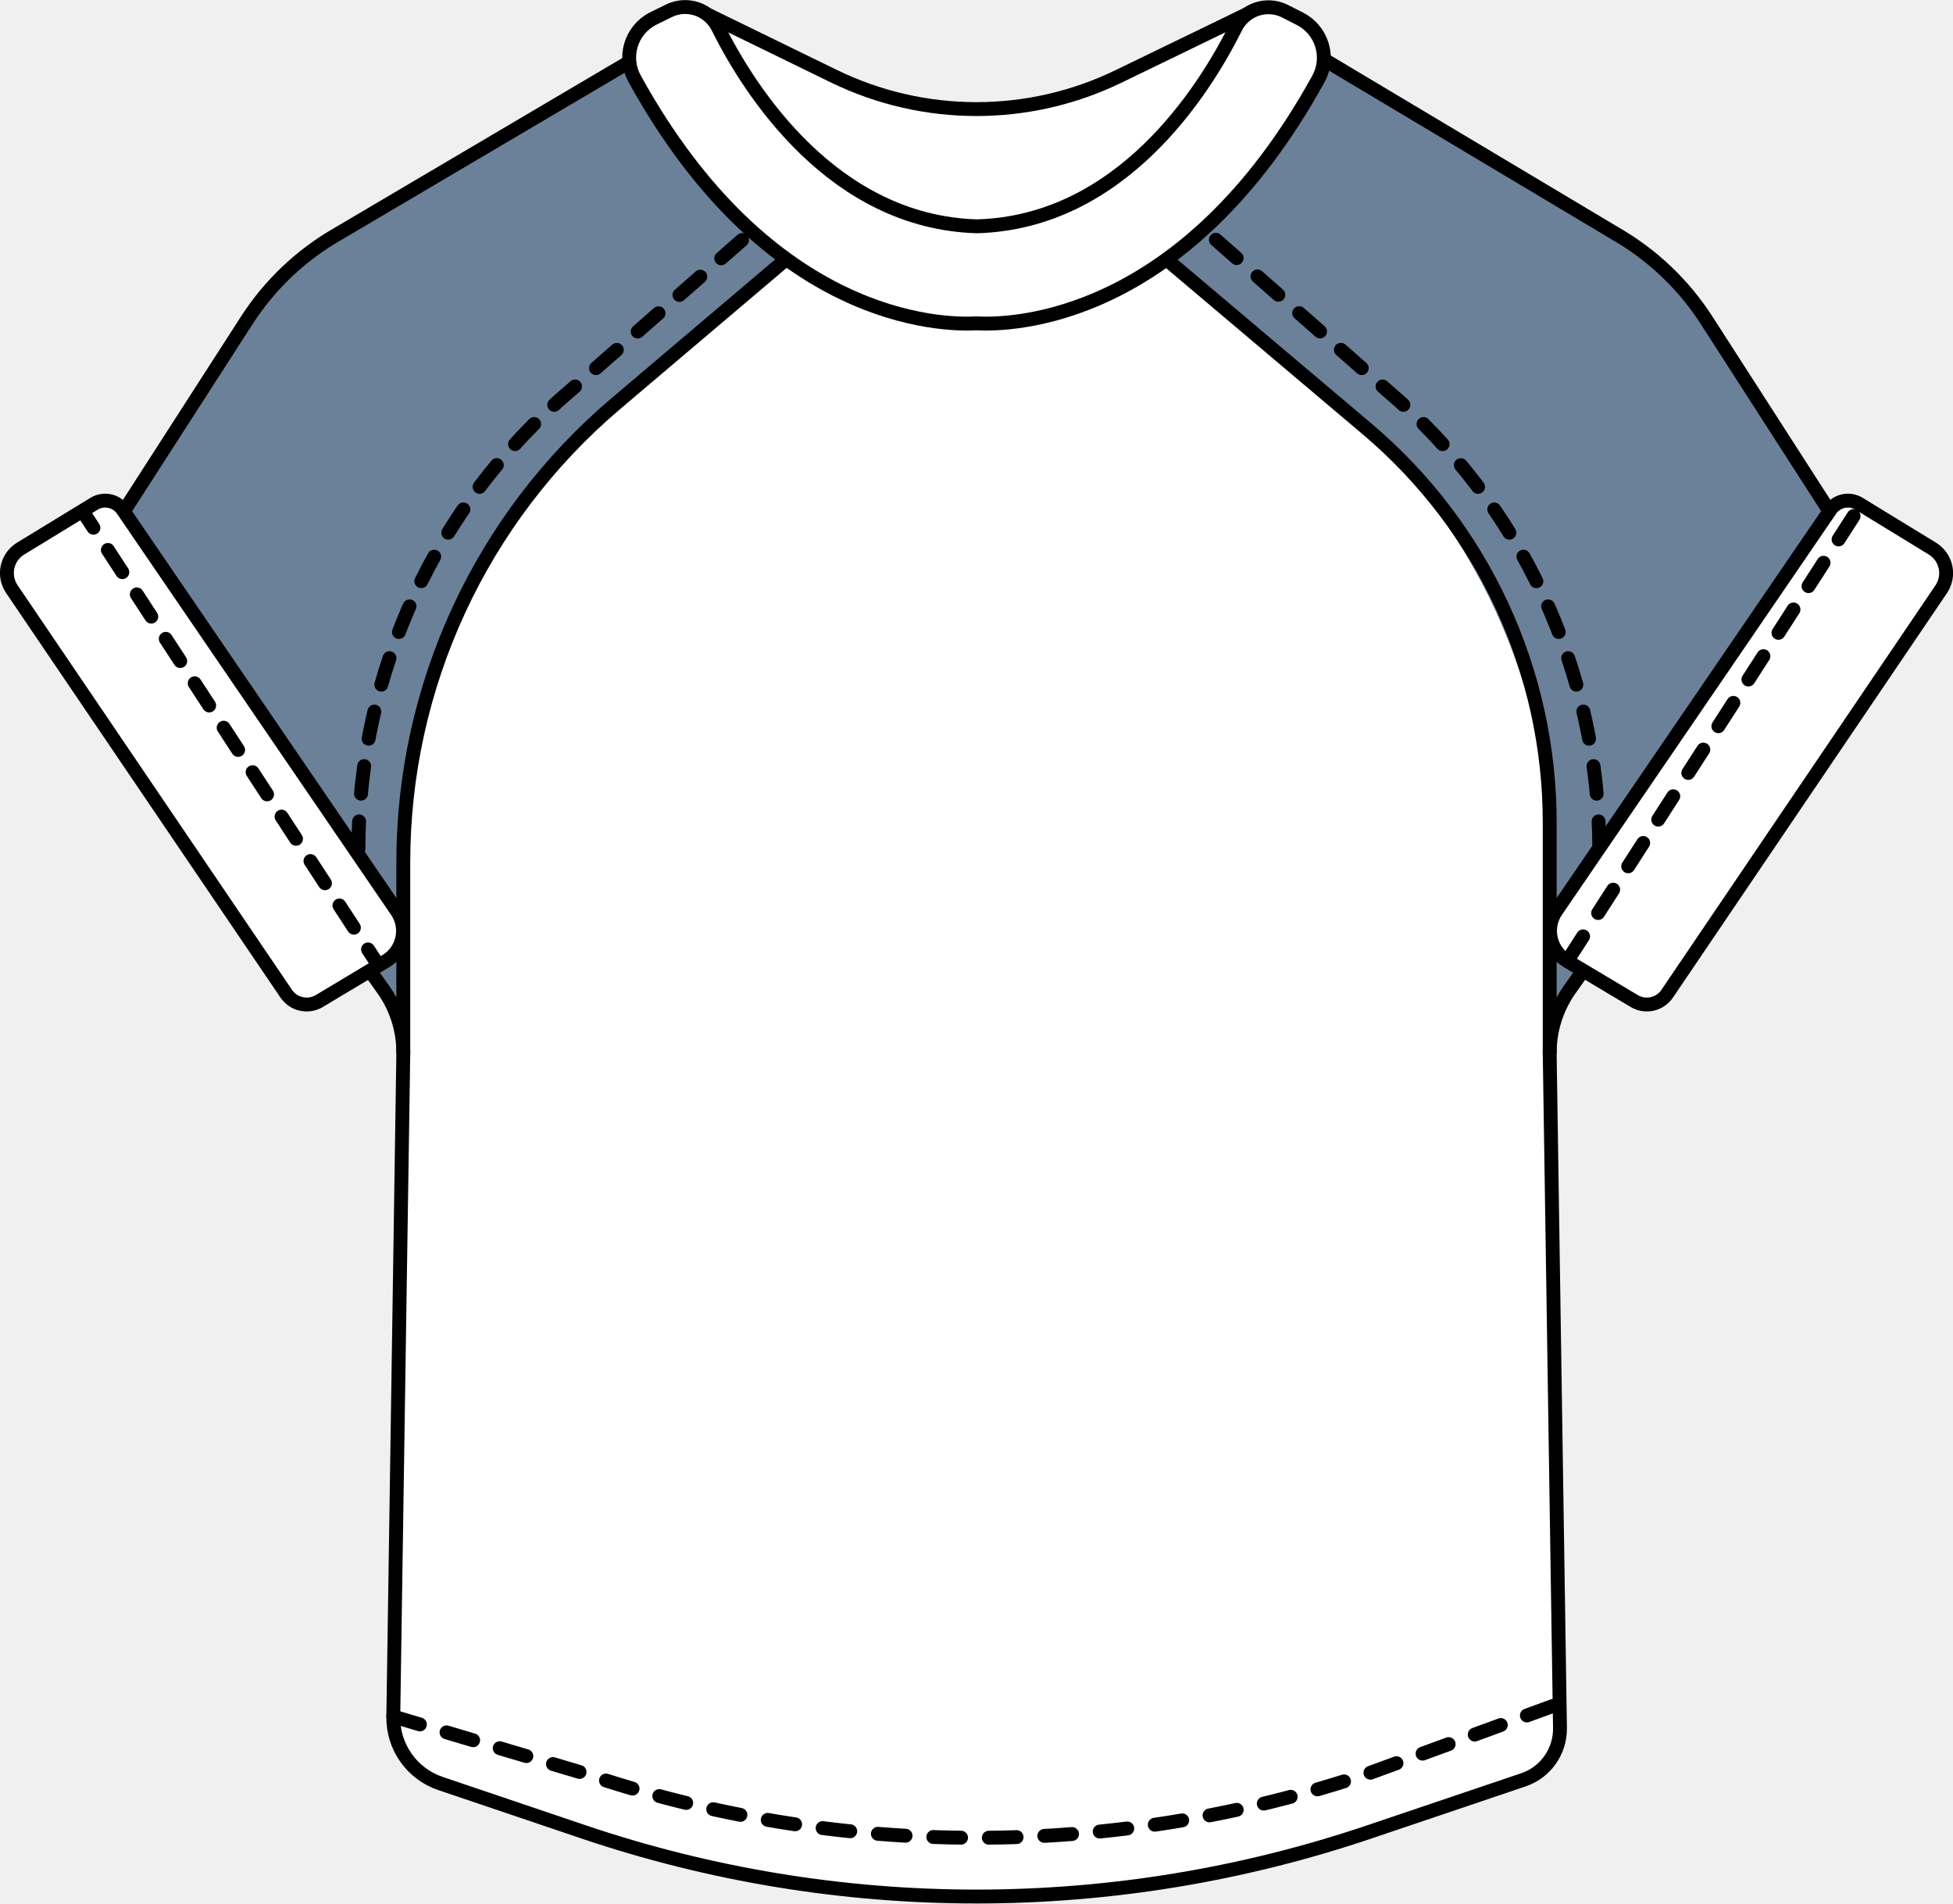
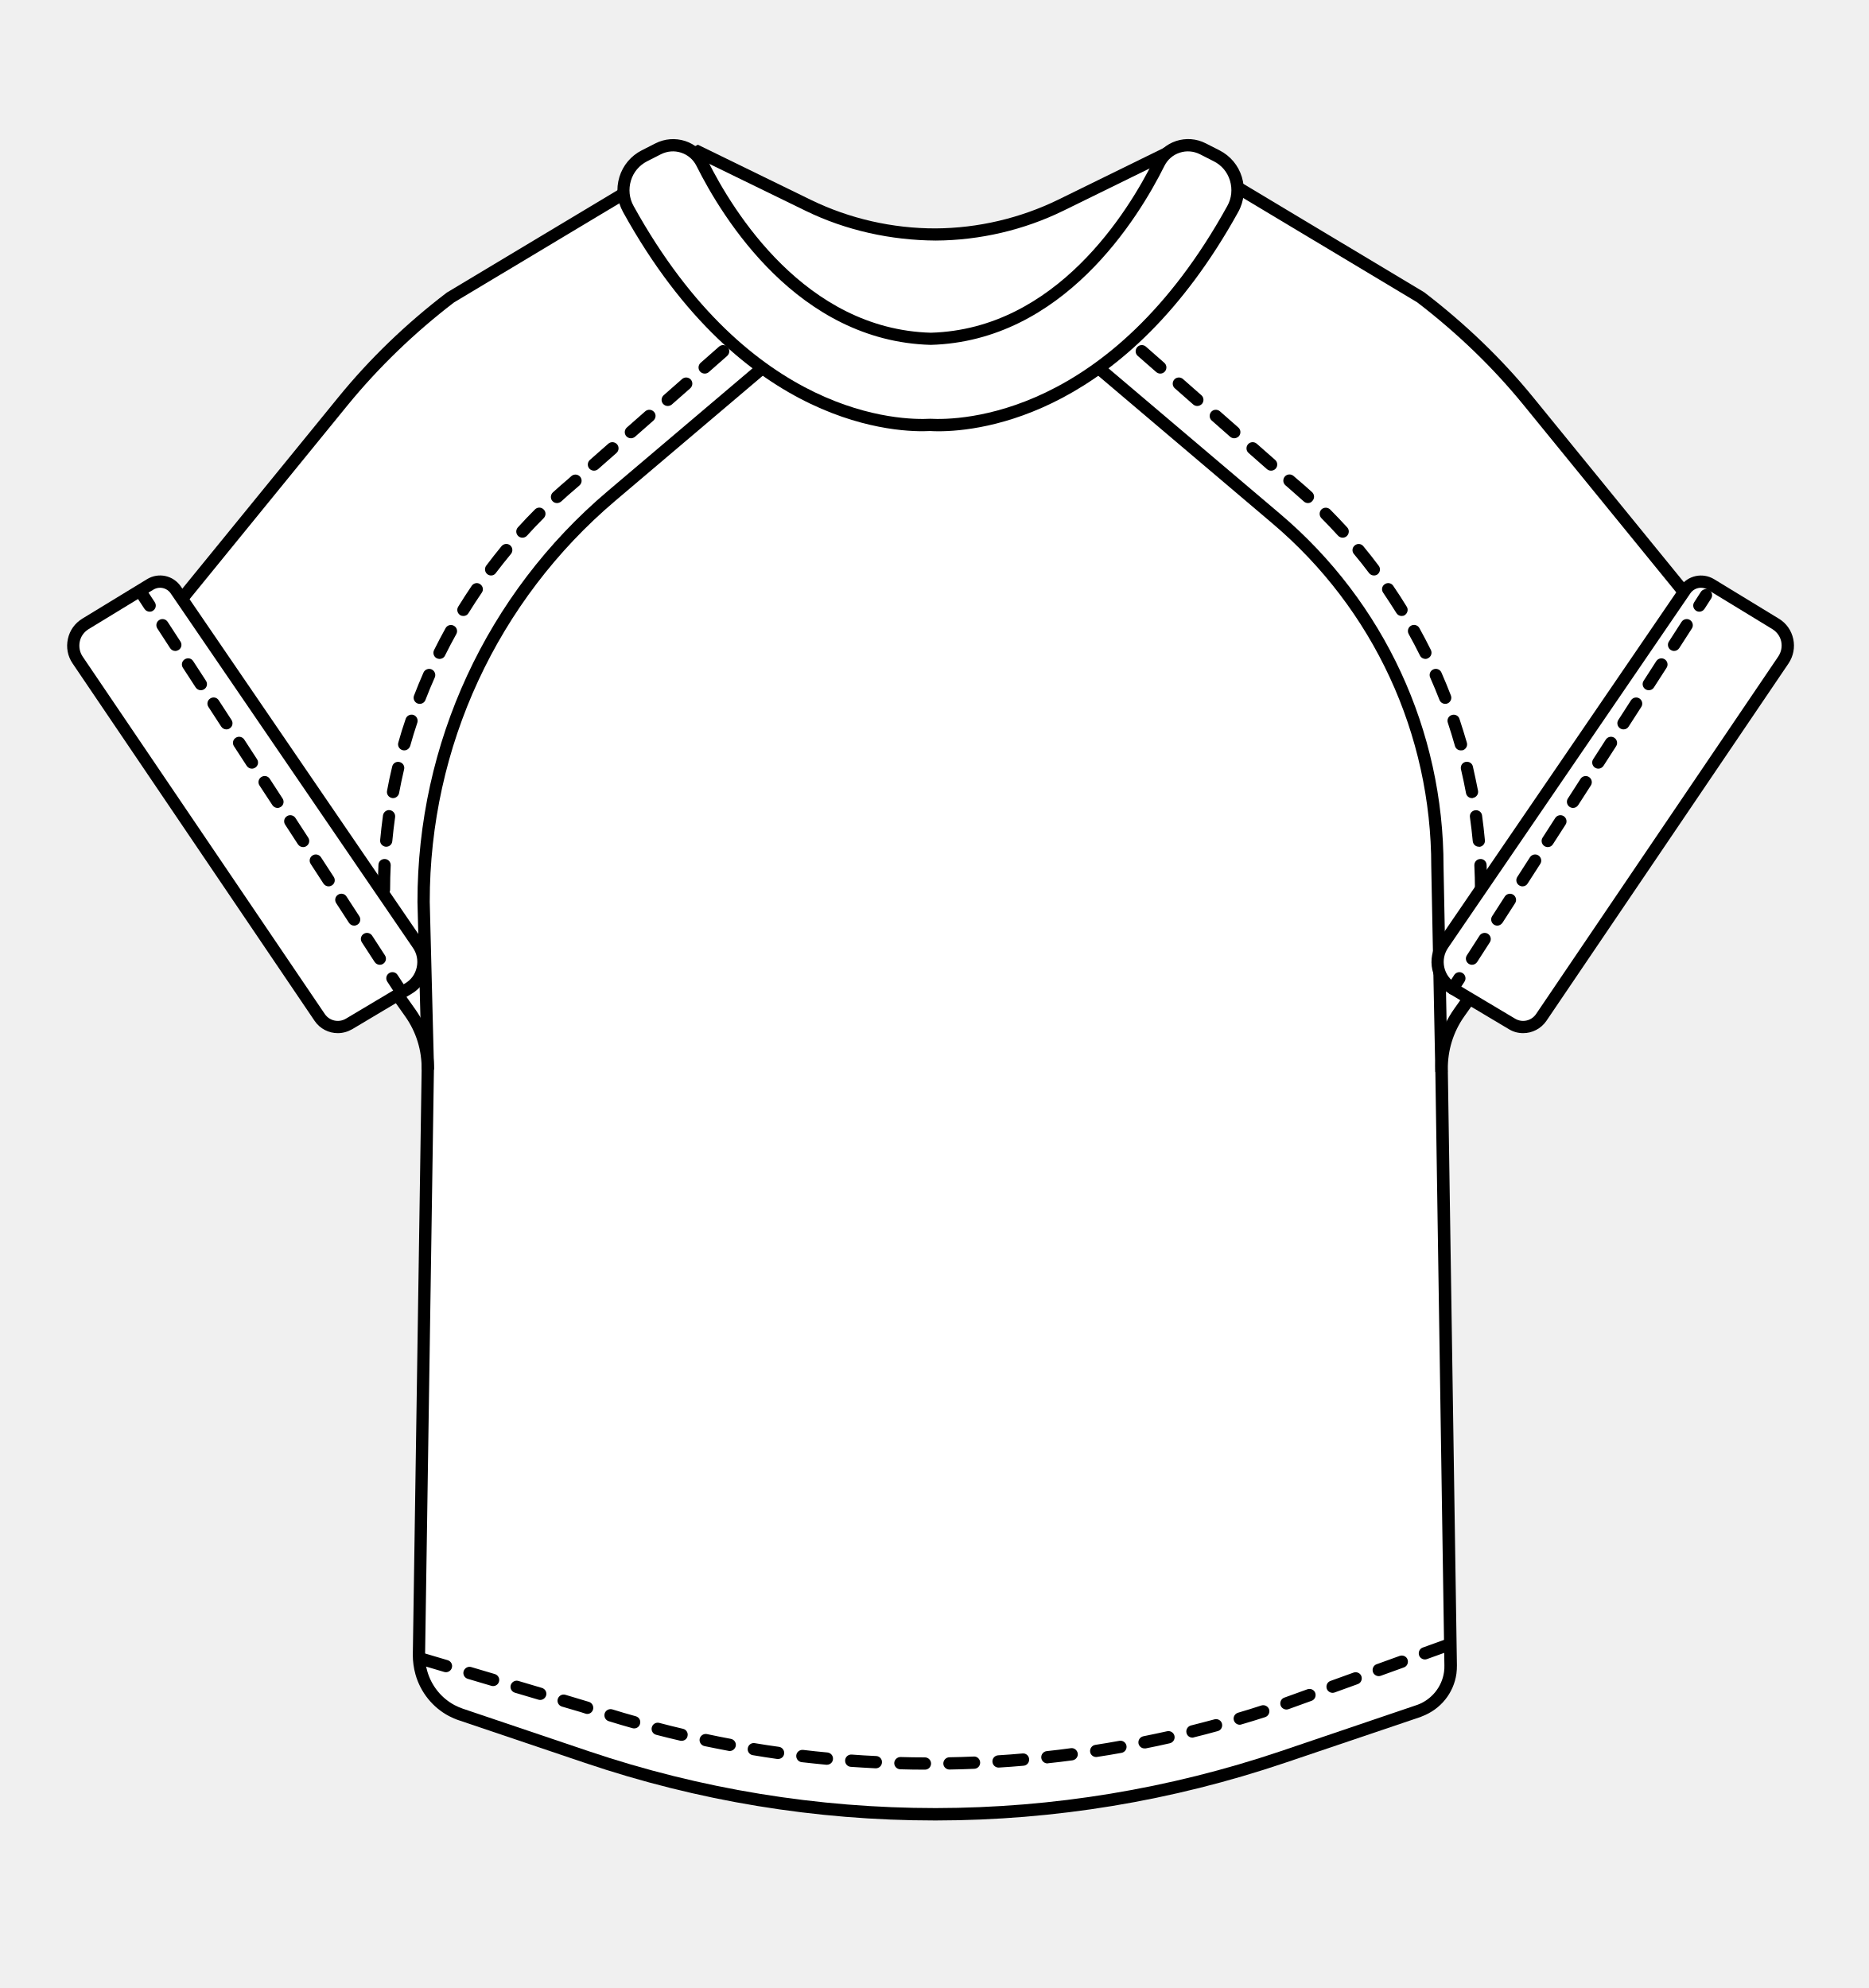
- <svg xmlns="http://www.w3.org/2000/svg" viewBox="0 0 140.68 137.1">
-   <defs>
-     <style>.cls-1{isolation:isolate;}.cls-2,.cls-6{fill:#fff;}.cls-2,.cls-3,.cls-4,.cls-7,.cls-8{stroke:#000;}.cls-2,.cls-4{stroke-miterlimit:10;}.cls-3,.cls-4,.cls-7,.cls-8{fill:none;}.cls-3,.cls-7,.cls-8{stroke-linecap:round;stroke-linejoin:round;}.cls-3{stroke-dasharray:2;}.cls-5{fill:#6b8199;mix-blend-mode:multiply;}.cls-8{stroke-dasharray:1.91 1.91;}</style>
-   </defs>
-   <g class="cls-1">
-     <g id="Layer_2" data-name="Layer 2">
-       <g id="Layer_1-2" data-name="Layer 1">
-         <path class="cls-2" d="M98.67,131.93l11.07-3.74a3.88,3.88,0,0,0,2.63-3.72l-.74-48.54a7.91,7.91,0,0,1,1.44-4.66L134.5,41.05l-11.58-18a19.18,19.18,0,0,0-6.58-6.24L89.86,1,80.62,5.48a23.44,23.44,0,0,1-20.57,0l-9-4.39L24.35,16.84a19.09,19.09,0,0,0-6.58,6.24l-11.59,18L27.61,71.27a7.84,7.84,0,0,1,1.44,4.66l-.72,47.7a5,5,0,0,0,3.41,4.83L42,131.93A88.35,88.35,0,0,0,98.67,131.93Z" />
-         <path class="cls-3" d="M28.33,123.63,42,127.7a88.35,88.35,0,0,0,56.66,0l13.67-5" />
-         <path class="cls-2" d="M93.65,1.36,92.53.79A2.64,2.64,0,0,0,89,2c-2.29,4.58-8.25,14-18.62,14.3C60,16,54,6.55,51.73,2A2.64,2.64,0,0,0,48.16.79L47,1.36A3.15,3.15,0,0,0,45.73,5.7c9.63,17.45,22.06,17.73,24.61,17.59,2.55.14,15-.14,24.62-17.59A3.15,3.15,0,0,0,93.65,1.36Z" />
-         <path class="cls-4" d="M29.05,75.93V62.15a43.33,43.33,0,0,1,15.3-33.07L56.64,18.66" />
-         <path class="cls-5" d="M45.35,4.48l-21,12.36a19.09,19.09,0,0,0-6.58,6.24l-11.59,18L27.61,71.27a7.84,7.84,0,0,1,1.44,4.66V62.15a43.33,43.33,0,0,1,15.3-33.07L56.72,18.71a38.49,38.49,0,0,1-11-13A3,3,0,0,1,45.35,4.48Z" />
-         <path class="cls-5" d="M95.41,4.48l21,12.36A19.18,19.18,0,0,1,123,23.08l11.58,18L113.15,71.27a7.85,7.85,0,0,0-1.45,4.66V62.15a43.33,43.33,0,0,0-15.3-33.07L84,18.71a38.49,38.49,0,0,0,11-13A3.21,3.21,0,0,0,95.41,4.48Z" />
-         <path class="cls-3" d="M25.82,61.16A43.31,43.31,0,0,1,41.12,28.1L54.17,16.66" />
-         <path class="cls-3" d="M115.2,61.16A43.32,43.32,0,0,0,99.89,28.1l-13-11.44" />
-         <path class="cls-4" d="M111.63,75.93V59.27A37.12,37.12,0,0,0,98.53,30.94L84,18.66" />
-         <path class="cls-2" d="M1.49,39.51l5.29-3.23a1.54,1.54,0,0,1,2.07.45L28.59,65.62a2.53,2.53,0,0,1-.79,3.6L23,72.1a1.78,1.78,0,0,1-2.39-.54L.86,42.44A2.06,2.06,0,0,1,1.49,39.51Z" />
-         <line class="cls-6" x1="6.18" y1="37.17" x2="27.06" y2="69.22" />
-         <line class="cls-7" x1="6.18" y1="37.17" x2="6.73" y2="38.01" />
-         <line class="cls-8" x1="7.77" y1="39.61" x2="25.99" y2="67.58" />
-         <line class="cls-7" x1="26.51" y1="68.38" x2="27.06" y2="69.22" />
-         <path class="cls-2" d="M139.19,39.51l-5.28-3.23a1.54,1.54,0,0,0-2.07.45L112.09,65.62a2.53,2.53,0,0,0,.8,3.6l4.83,2.88a1.77,1.77,0,0,0,2.38-.54l19.73-29.12A2.07,2.07,0,0,0,139.19,39.51Z" />
-         <line class="cls-3" x1="133.52" y1="37.17" x2="112.89" y2="69.22" />
+ <svg xmlns="http://www.w3.org/2000/svg" version="1.1" id="Layer_1" x="0px" y="0px" viewBox="0 0 152.23 161.98" style="enable-background:new 0 0 152.23 161.98;" xml:space="preserve">
+   <style type="text/css">
+ 	.st0{fill:#FFFFFF;}
+ </style>
+   <g id="t_shirt">
+     <g>
+       <path class="st0" d="M36.71,24.23c-3.23,2.47-6.18,5.29-8.76,8.45L12.81,51.27l-0.82,1.01L33.41,82.5    c0.96,1.36,1.47,2.99,1.44,4.65l-0.72,47.7c-0.01,0.5,0.07,0.98,0.2,1.44c0.37,1.31,1.25,2.43,2.47,3.07    c0.24,0.13,0.48,0.23,0.74,0.32l10.27,3.47c9.22,3.12,18.82,4.67,28.42,4.66c9.54-0.01,19.08-1.56,28.25-4.66l11.07-3.74    c0.04-0.01,0.08-0.04,0.12-0.05c1.33-0.5,2.27-1.68,2.47-3.07c0.03-0.2,0.04-0.4,0.04-0.6l-0.74-48.54    c-0.03-1.66,0.48-3.29,1.44-4.65l21.43-30.23l-0.65-1.01l-15.14-18.58c-2.58-3.16-5.53-5.98-8.76-8.45l-15.62-9.37l-4.47-2.68    l-9.24,4.53c-3.22,1.58-6.7,2.37-10.2,2.39c-3.55,0.02-7.1-0.77-10.38-2.37l-8.99-4.38l-4.54,2.52L36.71,24.23z" />
+       <path d="M76.15,148.33c-9.71,0-19.3-1.58-28.49-4.69l-10.27-3.47c-0.28-0.09-0.55-0.21-0.82-0.35c-1.32-0.7-2.31-1.93-2.72-3.38    c-0.15-0.54-0.22-1.07-0.22-1.59l0.72-47.7c0.02-1.57-0.44-3.07-1.35-4.35L11.36,52.25l16.2-19.88c2.54-3.12,5.51-5.99,8.84-8.53    l0.05-0.03l15.62-9.37l4.78-2.65l9.22,4.5c3.14,1.53,6.66,2.33,10.16,2.32c3.44-0.02,6.89-0.83,9.98-2.34l9.48-4.65l20.33,12.19    c3.37,2.58,6.35,5.45,8.89,8.57l15.14,18.58l0.87,1.34l-21.62,30.5c-0.91,1.28-1.37,2.79-1.35,4.35l0.74,48.54    c0,0.23-0.01,0.46-0.04,0.68c-0.22,1.58-1.29,2.9-2.79,3.47c-0.06,0.03-0.1,0.04-0.14,0.06l-11.06,3.74    c-9.17,3.1-18.72,4.68-28.4,4.69C76.2,148.33,76.17,148.33,76.15,148.33z M12.61,52.3l21.21,29.92c1.03,1.45,1.56,3.17,1.53,4.95    l-0.72,47.7c-0.01,0.42,0.05,0.86,0.18,1.3c0.34,1.19,1.15,2.19,2.22,2.76c0.21,0.11,0.44,0.21,0.67,0.29l10.27,3.47    c9.12,3.08,18.64,4.63,28.26,4.63c9.57-0.01,19.02-1.57,28.09-4.63l11.17-3.79c1.15-0.43,1.98-1.46,2.15-2.67    c0.02-0.17,0.04-0.35,0.03-0.53l-0.74-48.54c-0.03-1.78,0.5-3.49,1.53-4.95l21.23-29.95l-0.47-0.73L124.12,33    c-2.49-3.06-5.41-5.87-8.67-8.37L95.64,12.75l-8.99,4.41c-3.22,1.58-6.82,2.42-10.41,2.44c-3.65-0.02-7.32-0.82-10.6-2.42    l-8.76-4.27l-4.31,2.39l-15.58,9.34c-3.25,2.49-6.16,5.31-8.65,8.35L12.61,52.3z" />
+     </g>
+     <path d="M75.35,144.19C75.35,144.19,75.35,144.19,75.35,144.19c-0.67,0-1.34-0.01-2.01-0.03c-0.28-0.01-0.49-0.24-0.49-0.51   c0.01-0.28,0.25-0.49,0.51-0.49c0.66,0.02,1.33,0.03,1.99,0.03c0.28,0,0.5,0.23,0.5,0.5C75.85,143.97,75.63,144.19,75.35,144.19z    M77.35,144.18c-0.27,0-0.5-0.22-0.5-0.49c0-0.28,0.22-0.5,0.49-0.51c0.66-0.01,1.33-0.03,1.99-0.06c0.27-0.02,0.51,0.2,0.52,0.48   c0.01,0.28-0.2,0.51-0.48,0.52C78.7,144.15,78.03,144.17,77.35,144.18C77.36,144.18,77.35,144.18,77.35,144.18z M71.35,144.08   c-0.01,0-0.02,0-0.03,0c-0.67-0.03-1.34-0.08-2.01-0.12c-0.28-0.02-0.48-0.26-0.46-0.54c0.02-0.27,0.25-0.48,0.54-0.46   c0.66,0.05,1.32,0.09,1.99,0.12c0.28,0.01,0.49,0.25,0.47,0.52C71.84,143.87,71.62,144.08,71.35,144.08z M81.35,144.02   c-0.26,0-0.48-0.2-0.5-0.47c-0.02-0.28,0.19-0.51,0.47-0.53c0.66-0.04,1.32-0.09,1.98-0.15c0.28-0.03,0.52,0.18,0.54,0.46   s-0.18,0.52-0.46,0.54c-0.67,0.06-1.34,0.11-2.01,0.15C81.37,144.02,81.36,144.02,81.35,144.02z M67.36,143.79   c-0.02,0-0.03,0-0.05,0c-0.67-0.06-1.33-0.14-2-0.21c-0.27-0.03-0.47-0.28-0.44-0.56c0.03-0.27,0.28-0.47,0.56-0.44   c0.66,0.08,1.32,0.15,1.98,0.21c0.27,0.03,0.48,0.27,0.45,0.55C67.84,143.6,67.62,143.79,67.36,143.79z M85.33,143.68   c-0.25,0-0.47-0.19-0.5-0.45c-0.03-0.27,0.17-0.52,0.44-0.55c0.66-0.07,1.32-0.15,1.97-0.24c0.27-0.04,0.52,0.16,0.56,0.43   c0.04,0.27-0.16,0.52-0.43,0.56c-0.66,0.09-1.33,0.17-2,0.24C85.37,143.68,85.35,143.68,85.33,143.68z M63.39,143.32   c-0.02,0-0.05,0-0.07,0c-0.66-0.09-1.33-0.2-1.99-0.31c-0.27-0.04-0.46-0.3-0.41-0.57c0.04-0.27,0.3-0.46,0.57-0.41   c0.65,0.11,1.31,0.21,1.97,0.3c0.27,0.04,0.46,0.29,0.42,0.57C63.85,143.14,63.64,143.32,63.39,143.32z M89.3,143.16   c-0.24,0-0.46-0.18-0.49-0.42c-0.04-0.27,0.15-0.53,0.42-0.57c0.65-0.1,1.31-0.21,1.96-0.33c0.27-0.05,0.53,0.13,0.58,0.4   c0.05,0.27-0.13,0.53-0.4,0.58c-0.66,0.12-1.32,0.23-1.98,0.33C89.35,143.16,89.32,143.16,89.3,143.16z M59.45,142.67   c-0.03,0-0.06,0-0.09-0.01c-0.66-0.12-1.32-0.26-1.97-0.39c-0.27-0.06-0.44-0.32-0.39-0.59c0.06-0.27,0.32-0.44,0.59-0.39   c0.65,0.14,1.3,0.27,1.95,0.39c0.27,0.05,0.45,0.31,0.4,0.58C59.89,142.5,59.68,142.67,59.45,142.67z M93.24,142.46   c-0.23,0-0.44-0.16-0.49-0.4c-0.05-0.27,0.12-0.53,0.39-0.59c0.65-0.13,1.3-0.27,1.94-0.41c0.27-0.06,0.54,0.11,0.6,0.38   s-0.11,0.54-0.38,0.6c-0.65,0.15-1.31,0.29-1.97,0.42C93.3,142.45,93.27,142.46,93.24,142.46z M55.53,141.84   c-0.04,0-0.08,0-0.12-0.01c-0.65-0.15-1.3-0.31-1.95-0.48c-0.27-0.07-0.43-0.34-0.36-0.61c0.07-0.27,0.34-0.43,0.61-0.36   c0.64,0.17,1.29,0.33,1.93,0.48c0.27,0.06,0.44,0.33,0.37,0.6C55.97,141.68,55.76,141.84,55.53,141.84z M97.14,141.58   c-0.22,0-0.43-0.15-0.48-0.38c-0.07-0.27,0.1-0.54,0.36-0.61c0.64-0.16,1.28-0.33,1.92-0.5c0.26-0.07,0.54,0.08,0.61,0.35   c0.07,0.27-0.08,0.54-0.35,0.61c-0.65,0.18-1.3,0.35-1.95,0.51C97.22,141.58,97.18,141.58,97.14,141.58z M51.66,140.83   c-0.05,0-0.09-0.01-0.14-0.02c-0.64-0.18-1.29-0.37-1.93-0.57c-0.26-0.08-0.41-0.36-0.33-0.63c0.08-0.26,0.36-0.41,0.63-0.33   c0.63,0.2,1.27,0.38,1.91,0.56c0.27,0.08,0.42,0.35,0.34,0.62C52.08,140.69,51.88,140.83,51.66,140.83z M101,140.53   c-0.22,0-0.41-0.14-0.48-0.36c-0.08-0.26,0.07-0.54,0.34-0.62c0.64-0.19,1.27-0.38,1.9-0.59c0.26-0.08,0.54,0.06,0.63,0.32   c0.08,0.26-0.06,0.54-0.32,0.63c-0.64,0.21-1.28,0.4-1.92,0.59C101.09,140.52,101.04,140.53,101,140.53z M47.84,139.65   c-0.05,0-0.11-0.01-0.16-0.03l-0.37-0.12l-1.53-0.45c-0.27-0.08-0.42-0.36-0.34-0.62c0.08-0.26,0.35-0.42,0.62-0.34l1.93,0.58   c0.26,0.09,0.4,0.37,0.32,0.63C48.24,139.52,48.05,139.65,47.84,139.65z M104.8,139.29c-0.2,0-0.4-0.13-0.47-0.33   c-0.09-0.26,0.04-0.55,0.3-0.64l1.88-0.68c0.26-0.09,0.55,0.04,0.64,0.3c0.09,0.26-0.04,0.55-0.3,0.64l-1.88,0.68   C104.91,139.28,104.86,139.29,104.8,139.29z M44.01,138.51c-0.05,0-0.09-0.01-0.14-0.02l-1.92-0.57c-0.27-0.08-0.42-0.36-0.34-0.62   c0.08-0.26,0.36-0.42,0.62-0.34l1.92,0.57c0.27,0.08,0.42,0.36,0.34,0.62C44.42,138.37,44.22,138.51,44.01,138.51z M108.56,137.93   c-0.2,0-0.4-0.13-0.47-0.33c-0.09-0.26,0.04-0.55,0.3-0.64l1.88-0.68c0.26-0.09,0.55,0.04,0.64,0.3c0.09,0.26-0.04,0.55-0.3,0.64   l-1.88,0.68C108.67,137.92,108.62,137.93,108.56,137.93z M40.17,137.38c-0.05,0-0.09-0.01-0.14-0.02l-1.92-0.57   c-0.27-0.08-0.42-0.36-0.34-0.62c0.08-0.26,0.36-0.42,0.62-0.34l1.92,0.57c0.27,0.08,0.42,0.36,0.34,0.62   C40.59,137.24,40.39,137.38,40.17,137.38z M112.32,136.57c-0.2,0-0.4-0.13-0.47-0.33c-0.09-0.26,0.04-0.55,0.3-0.64l1.88-0.68   c0.26-0.09,0.55,0.04,0.64,0.3c0.09,0.26-0.04,0.55-0.3,0.64l-1.88,0.68C112.43,136.56,112.38,136.57,112.32,136.57z M36.33,136.25   c-0.05,0-0.09-0.01-0.14-0.02l-1.92-0.57c-0.26-0.08-0.42-0.36-0.34-0.62c0.08-0.26,0.35-0.42,0.62-0.34l1.92,0.57   c0.27,0.08,0.42,0.36,0.34,0.62C36.75,136.1,36.55,136.25,36.33,136.25z M116.08,135.21c-0.2,0-0.4-0.13-0.47-0.33   c-0.09-0.26,0.04-0.55,0.3-0.64l1.72-0.62c0.26-0.1,0.55,0.04,0.64,0.3c0.09,0.26-0.04,0.55-0.3,0.64l-1.72,0.62   C116.2,135.2,116.14,135.21,116.08,135.21z" />
+     <g>
+       <path class="st0" d="M99.11,12.69l-1.12-0.57c-1.31-0.67-2.91-0.14-3.57,1.18c-2.28,4.58-8.25,14.01-18.62,14.3    c-10.37-0.29-16.33-9.72-18.62-14.3c-0.66-1.32-2.26-1.85-3.57-1.18l-1.12,0.57c-1.59,0.81-2.17,2.78-1.31,4.34    c9.64,17.45,22.07,17.73,24.61,17.59c2.55,0.14,14.98-0.14,24.61-17.59C101.28,15.47,100.7,13.5,99.11,12.69z" />
+       <path d="M76.45,35.14c-0.27,0-0.5-0.01-0.67-0.02c-2.42,0.13-15.22-0.09-25.02-17.84c-0.49-0.88-0.59-1.9-0.3-2.86    c0.29-0.95,0.94-1.72,1.82-2.17l1.12-0.57c0.75-0.38,1.61-0.45,2.42-0.19c0.8,0.26,1.45,0.83,1.83,1.59    c2.05,4.12,7.94,13.74,18.18,14.03c10.22-0.29,16.1-9.9,18.15-14.03c0.38-0.76,1.03-1.32,1.83-1.59c0.8-0.26,1.66-0.2,2.42,0.19    l1.12,0.57c0.88,0.45,1.53,1.22,1.82,2.17c0.29,0.96,0.19,1.98-0.3,2.86C91.74,33.78,80.04,35.14,76.45,35.14z M75.78,34.12    c2.41,0.13,14.69-0.1,24.2-17.33c0.36-0.64,0.43-1.38,0.22-2.08c-0.21-0.69-0.68-1.25-1.32-1.57l-1.12-0.57    c-0.52-0.26-1.1-0.31-1.65-0.13c-0.55,0.18-0.99,0.56-1.25,1.08C92.73,17.8,86.6,27.8,75.82,28.1    c-10.81-0.3-16.94-10.3-19.08-14.58c-0.26-0.52-0.7-0.9-1.25-1.08c-0.55-0.18-1.13-0.13-1.65,0.13l-1.12,0.57    c-0.64,0.33-1.11,0.88-1.32,1.57c-0.21,0.7-0.14,1.44,0.22,2.08C61.15,34.03,73.42,34.25,75.78,34.12z" />
+     </g>
+     <path d="M34.36,87.17l-0.35-13.68C34,60.57,39.64,48.38,49.49,40.03l12.3-10.43l0.65,0.76L50.13,40.8   C40.52,48.95,35,60.86,35.01,73.48l0.35,13.67L34.36,87.17z" />
+     <path d="M31.28,72.99c-0.28,0-0.5-0.22-0.5-0.5c0-0.68,0.02-1.35,0.05-2.02c0.01-0.28,0.24-0.49,0.52-0.48   c0.28,0.01,0.49,0.25,0.48,0.52c-0.03,0.66-0.05,1.32-0.05,1.98C31.78,72.77,31.56,72.99,31.28,72.99z M31.47,68.99   c-0.02,0-0.03,0-0.05,0c-0.27-0.03-0.48-0.27-0.45-0.54c0.06-0.67,0.14-1.34,0.23-2.01c0.04-0.27,0.29-0.47,0.56-0.43   c0.27,0.04,0.46,0.29,0.43,0.56c-0.09,0.65-0.17,1.31-0.23,1.96C31.94,68.8,31.72,68.99,31.47,68.99z M32.02,65.03   c-0.03,0-0.06,0-0.09-0.01c-0.27-0.05-0.45-0.31-0.4-0.58c0.12-0.66,0.26-1.32,0.42-1.98c0.06-0.27,0.33-0.44,0.6-0.37   c0.27,0.06,0.44,0.33,0.37,0.6c-0.15,0.64-0.29,1.29-0.41,1.94C32.46,64.86,32.25,65.03,32.02,65.03z M32.93,61.14   c-0.05,0-0.09-0.01-0.14-0.02c-0.27-0.08-0.42-0.35-0.34-0.62c0.18-0.65,0.38-1.29,0.6-1.93c0.09-0.26,0.37-0.4,0.63-0.32   c0.26,0.09,0.4,0.37,0.32,0.63c-0.21,0.62-0.4,1.25-0.58,1.89C33.35,60.99,33.15,61.14,32.93,61.14z M34.2,57.35   c-0.06,0-0.12-0.01-0.18-0.03c-0.26-0.1-0.39-0.39-0.29-0.65c0.24-0.63,0.5-1.25,0.77-1.87c0.11-0.25,0.41-0.37,0.66-0.26   c0.25,0.11,0.37,0.41,0.26,0.66c-0.27,0.6-0.52,1.21-0.76,1.83C34.59,57.22,34.4,57.35,34.2,57.35z M35.81,53.69   c-0.07,0-0.15-0.02-0.22-0.05c-0.25-0.12-0.35-0.42-0.23-0.67c0.3-0.6,0.61-1.2,0.94-1.79c0.13-0.24,0.44-0.33,0.68-0.19   c0.24,0.13,0.33,0.44,0.19,0.68c-0.32,0.58-0.63,1.16-0.92,1.75C36.17,53.59,35.99,53.69,35.81,53.69z M37.75,50.19   c-0.09,0-0.18-0.02-0.26-0.07c-0.23-0.15-0.31-0.45-0.16-0.69c0.35-0.57,0.72-1.14,1.1-1.7c0.16-0.23,0.47-0.29,0.69-0.13   c0.23,0.16,0.29,0.47,0.13,0.69c-0.37,0.54-0.73,1.1-1.08,1.66C38.08,50.11,37.92,50.19,37.75,50.19z M40.01,46.89   c-0.1,0-0.21-0.03-0.3-0.1c-0.22-0.17-0.26-0.48-0.1-0.7c0.41-0.54,0.82-1.07,1.25-1.59c0.18-0.21,0.49-0.24,0.7-0.07   c0.21,0.18,0.24,0.49,0.07,0.7c-0.42,0.51-0.83,1.02-1.23,1.55C40.31,46.82,40.16,46.89,40.01,46.89z M42.56,43.81   c-0.12,0-0.24-0.04-0.34-0.13c-0.2-0.19-0.22-0.5-0.03-0.71c0.45-0.5,0.92-0.99,1.39-1.46c0.2-0.2,0.51-0.2,0.71,0   c0.2,0.19,0.2,0.51,0,0.71c-0.47,0.47-0.92,0.94-1.36,1.43C42.83,43.76,42.69,43.81,42.56,43.81z M45.38,40.99   c-0.14,0-0.27-0.05-0.37-0.16c-0.19-0.2-0.17-0.52,0.03-0.71c0.4-0.36,0.8-0.72,1.22-1.07l0.29-0.26c0.21-0.18,0.52-0.16,0.71,0.05   c0.18,0.21,0.16,0.52-0.05,0.71l-0.3,0.26c-0.41,0.35-0.81,0.7-1.19,1.05C45.62,40.94,45.5,40.99,45.38,40.99z M48.39,38.35   c-0.14,0-0.28-0.06-0.38-0.17c-0.18-0.21-0.16-0.52,0.05-0.71l1.5-1.32c0.21-0.18,0.52-0.16,0.71,0.05   c0.18,0.21,0.16,0.52-0.05,0.71l-1.5,1.32C48.62,38.31,48.5,38.35,48.39,38.35z M51.4,35.71c-0.14,0-0.28-0.06-0.38-0.17   c-0.18-0.21-0.16-0.52,0.05-0.71l1.5-1.32c0.21-0.18,0.52-0.16,0.71,0.05s0.16,0.52-0.05,0.71l-1.5,1.32   C51.63,35.67,51.51,35.71,51.4,35.71z M54.4,33.08c-0.14,0-0.28-0.06-0.38-0.17c-0.18-0.21-0.16-0.52,0.05-0.71l1.5-1.32   c0.21-0.18,0.52-0.16,0.71,0.05c0.18,0.21,0.16,0.52-0.05,0.71l-1.5,1.32C54.64,33.03,54.52,33.08,54.4,33.08z M57.41,30.44   c-0.14,0-0.28-0.06-0.38-0.17c-0.18-0.21-0.16-0.52,0.05-0.71l1.5-1.32c0.21-0.18,0.52-0.16,0.71,0.05   c0.18,0.21,0.16,0.52-0.05,0.71l-1.5,1.32C57.65,30.4,57.53,30.44,57.41,30.44z" />
+     <path d="M120.66,72.99c-0.28,0-0.5-0.22-0.5-0.5c0-0.66-0.02-1.32-0.05-1.98c-0.01-0.28,0.2-0.51,0.48-0.52   c0.27-0.02,0.51,0.2,0.52,0.48c0.03,0.67,0.05,1.35,0.05,2.02C121.16,72.77,120.94,72.99,120.66,72.99z M120.48,68.99   c-0.26,0-0.47-0.19-0.5-0.45c-0.06-0.66-0.14-1.31-0.23-1.96c-0.04-0.27,0.15-0.53,0.43-0.56c0.27-0.04,0.53,0.15,0.56,0.43   c0.09,0.67,0.17,1.34,0.23,2.01c0.03,0.27-0.18,0.52-0.45,0.54C120.51,68.99,120.49,68.99,120.48,68.99z M119.92,65.03   c-0.24,0-0.45-0.17-0.49-0.41c-0.12-0.65-0.26-1.29-0.41-1.94c-0.06-0.27,0.1-0.54,0.37-0.6c0.27-0.06,0.54,0.1,0.6,0.37   c0.15,0.66,0.29,1.32,0.42,1.98c0.05,0.27-0.13,0.53-0.4,0.58C119.99,65.03,119.95,65.03,119.92,65.03z M119.01,61.14   c-0.22,0-0.42-0.14-0.48-0.36c-0.18-0.63-0.37-1.26-0.58-1.89c-0.09-0.26,0.05-0.55,0.32-0.63c0.26-0.09,0.55,0.05,0.63,0.32   c0.21,0.64,0.41,1.28,0.6,1.93c0.08,0.27-0.08,0.54-0.34,0.62C119.1,61.13,119.06,61.14,119.01,61.14z M117.74,57.35   c-0.2,0-0.39-0.12-0.47-0.32c-0.24-0.61-0.49-1.22-0.76-1.83c-0.11-0.25,0-0.55,0.26-0.66c0.25-0.11,0.55,0,0.66,0.26   c0.27,0.62,0.53,1.24,0.77,1.87c0.1,0.26-0.03,0.55-0.29,0.65C117.86,57.34,117.8,57.35,117.74,57.35z M116.13,53.69   c-0.18,0-0.36-0.1-0.45-0.28c-0.29-0.59-0.6-1.17-0.92-1.75c-0.13-0.24-0.05-0.55,0.19-0.68c0.24-0.13,0.55-0.05,0.68,0.19   c0.33,0.59,0.64,1.19,0.94,1.79c0.12,0.25,0.02,0.55-0.23,0.67C116.28,53.67,116.21,53.69,116.13,53.69z M114.19,50.19   c-0.17,0-0.33-0.08-0.43-0.24c-0.35-0.56-0.71-1.11-1.08-1.66c-0.16-0.23-0.1-0.54,0.13-0.69c0.23-0.16,0.54-0.1,0.69,0.13   c0.38,0.56,0.75,1.12,1.1,1.7c0.15,0.23,0.07,0.54-0.16,0.69C114.37,50.17,114.28,50.19,114.19,50.19z M111.93,46.89   c-0.15,0-0.3-0.07-0.4-0.2c-0.4-0.53-0.8-1.04-1.23-1.55c-0.18-0.21-0.15-0.53,0.07-0.7c0.21-0.18,0.53-0.15,0.7,0.07   c0.43,0.52,0.85,1.05,1.25,1.59c0.17,0.22,0.12,0.53-0.1,0.7C112.14,46.86,112.04,46.89,111.93,46.89z M109.38,43.81   c-0.14,0-0.27-0.06-0.37-0.16c-0.44-0.49-0.9-0.96-1.36-1.43c-0.19-0.2-0.19-0.51,0-0.71c0.2-0.19,0.51-0.19,0.71,0   c0.48,0.48,0.94,0.97,1.39,1.46c0.19,0.2,0.17,0.52-0.03,0.71C109.62,43.77,109.5,43.81,109.38,43.81z M106.56,40.99   c-0.12,0-0.24-0.04-0.34-0.13c-0.39-0.35-0.79-0.7-1.19-1.05l-0.31-0.27c-0.21-0.18-0.23-0.5-0.05-0.71s0.5-0.23,0.71-0.05   l0.3,0.26c0.41,0.34,0.81,0.7,1.21,1.06c0.2,0.19,0.22,0.5,0.03,0.71C106.83,40.93,106.69,40.99,106.56,40.99z M103.55,38.35   c-0.12,0-0.23-0.04-0.33-0.12l-1.5-1.32c-0.21-0.18-0.23-0.5-0.05-0.71c0.18-0.21,0.5-0.23,0.71-0.05l1.5,1.32   c0.21,0.18,0.23,0.5,0.05,0.71C103.83,38.29,103.69,38.35,103.55,38.35z M100.55,35.71c-0.12,0-0.23-0.04-0.33-0.12l-1.5-1.32   c-0.21-0.18-0.23-0.5-0.05-0.71c0.18-0.21,0.5-0.23,0.71-0.05l1.5,1.32c0.21,0.18,0.23,0.5,0.05,0.71   C100.82,35.65,100.68,35.71,100.55,35.71z M97.54,33.08c-0.12,0-0.23-0.04-0.33-0.12l-1.5-1.32c-0.21-0.18-0.23-0.5-0.05-0.71   c0.18-0.21,0.5-0.23,0.71-0.05l1.5,1.32c0.21,0.18,0.23,0.5,0.05,0.71C97.81,33.02,97.67,33.08,97.54,33.08z M94.53,30.44   c-0.12,0-0.23-0.04-0.33-0.12L92.69,29c-0.21-0.18-0.23-0.5-0.05-0.71c0.18-0.21,0.5-0.23,0.71-0.05l1.5,1.32   c0.21,0.18,0.23,0.5,0.05,0.71C94.8,30.38,94.67,30.44,94.53,30.44z" />
+     <path d="M116.93,87.35l-0.33-16.74c0.01-10.8-4.71-20.99-12.94-27.96L89.18,30.37l0.65-0.76l14.48,12.28   c8.45,7.17,13.3,17.63,13.29,28.72l0.33,16.73L116.93,87.35z" />
+     <g>
+       <path class="st0" d="M6.96,50.84l5.28-3.22c0.7-0.43,1.61-0.23,2.07,0.45l19.74,28.89c0.82,1.21,0.46,2.86-0.8,3.6l-4.83,2.88    c-0.81,0.48-1.86,0.25-2.39-0.53L6.32,53.77C5.66,52.79,5.95,51.45,6.96,50.84z" />
+       <path d="M27.52,84.18c-0.73,0-1.45-0.35-1.89-1L5.91,54.05c-0.4-0.59-0.53-1.29-0.38-1.99s0.57-1.28,1.17-1.65l5.28-3.22    c0.93-0.57,2.13-0.31,2.75,0.59l19.74,28.89c0.48,0.7,0.64,1.54,0.46,2.36s-0.68,1.52-1.41,1.95l-4.83,2.88    C28.32,84.07,27.92,84.18,27.52,84.18z M13.04,47.89c-0.19,0-0.37,0.05-0.54,0.15l-5.28,3.22c-0.37,0.23-0.63,0.58-0.72,1.01    c-0.09,0.42-0.01,0.86,0.23,1.22l19.73,29.13c0.38,0.56,1.13,0.73,1.72,0.38l4.83-2.88c0.49-0.29,0.82-0.75,0.94-1.31    s0.01-1.12-0.31-1.58L13.9,48.34C13.7,48.05,13.37,47.89,13.04,47.89z" />
+     </g>
+     <g>
+       <line class="st0" x1="11.65" y1="48.5" x2="32.52" y2="80.55" />
+       <g>
+         <path d="M12.19,49.84c-0.16,0-0.32-0.08-0.42-0.23l-0.55-0.84c-0.15-0.23-0.09-0.54,0.15-0.69c0.23-0.15,0.54-0.08,0.69,0.15     l0.55,0.84c0.15,0.23,0.09,0.54-0.15,0.69C12.38,49.82,12.29,49.84,12.19,49.84z" />
+         <path d="M30.94,78.61c-0.16,0-0.32-0.08-0.42-0.23l-1.04-1.6c-0.15-0.23-0.09-0.54,0.15-0.69c0.23-0.15,0.54-0.08,0.69,0.15     l1.04,1.6c0.15,0.23,0.09,0.54-0.15,0.69C31.12,78.59,31.03,78.61,30.94,78.61z M28.85,75.42c-0.16,0-0.32-0.08-0.42-0.23     l-1.04-1.6c-0.15-0.23-0.09-0.54,0.15-0.69c0.23-0.15,0.54-0.09,0.69,0.15l1.04,1.6c0.15,0.23,0.09,0.54-0.15,0.69     C29.04,75.39,28.95,75.42,28.85,75.42z M26.77,72.22c-0.16,0-0.32-0.08-0.42-0.23l-1.04-1.6c-0.15-0.23-0.09-0.54,0.15-0.69     c0.23-0.15,0.54-0.08,0.69,0.15l1.04,1.6c0.15,0.23,0.09,0.54-0.15,0.69C26.96,72.19,26.86,72.22,26.77,72.22z M24.69,69.02     c-0.16,0-0.32-0.08-0.42-0.23l-1.04-1.6c-0.15-0.23-0.09-0.54,0.15-0.69c0.23-0.15,0.54-0.08,0.69,0.15l1.04,1.6     c0.15,0.23,0.09,0.54-0.15,0.69C24.88,69,24.78,69.02,24.69,69.02z M22.61,65.83c-0.16,0-0.32-0.08-0.42-0.23L21.14,64     c-0.15-0.23-0.09-0.54,0.15-0.69c0.23-0.15,0.54-0.09,0.69,0.15l1.04,1.6c0.15,0.23,0.09,0.54-0.15,0.69     C22.79,65.8,22.7,65.83,22.61,65.83z M20.52,62.63c-0.16,0-0.32-0.08-0.42-0.23l-1.04-1.6c-0.15-0.23-0.09-0.54,0.15-0.69     c0.23-0.15,0.54-0.08,0.69,0.15l1.04,1.6c0.15,0.23,0.09,0.54-0.15,0.69C20.71,62.6,20.62,62.63,20.52,62.63z M18.44,59.43     c-0.16,0-0.32-0.08-0.42-0.23l-1.04-1.6c-0.15-0.23-0.09-0.54,0.15-0.69c0.23-0.15,0.54-0.09,0.69,0.15l1.04,1.6     c0.15,0.23,0.09,0.54-0.15,0.69C18.63,59.41,18.53,59.43,18.44,59.43z M16.36,56.24c-0.16,0-0.32-0.08-0.42-0.23l-1.04-1.6     c-0.15-0.23-0.09-0.54,0.15-0.69s0.54-0.09,0.69,0.15l1.04,1.6c0.15,0.23,0.09,0.54-0.15,0.69     C16.55,56.21,16.45,56.24,16.36,56.24z M14.28,53.04c-0.16,0-0.32-0.08-0.42-0.23l-1.04-1.6c-0.15-0.23-0.09-0.54,0.15-0.69     c0.23-0.15,0.54-0.08,0.69,0.15l1.04,1.6c0.15,0.23,0.09,0.54-0.15,0.69C14.46,53.01,14.37,53.04,14.28,53.04z" />
+         <path d="M32.52,81.05c-0.16,0-0.32-0.08-0.42-0.23l-0.55-0.84c-0.15-0.23-0.09-0.54,0.15-0.69c0.23-0.15,0.54-0.09,0.69,0.15     l0.55,0.84c0.15,0.23,0.09,0.54-0.15,0.69C32.71,81.02,32.62,81.05,32.52,81.05z" />
+       </g>
+     </g>
+     <g>
+       <path class="st0" d="M144.65,50.84l-5.28-3.22c-0.7-0.43-1.61-0.23-2.07,0.45l-19.74,28.89c-0.82,1.21-0.46,2.86,0.8,3.6    l4.83,2.88c0.81,0.48,1.86,0.25,2.39-0.53l19.73-29.13C145.95,52.79,145.66,51.45,144.65,50.84z" />
+       <path d="M124.09,84.18c-0.4,0-0.8-0.1-1.16-0.32l-4.83-2.88c-0.73-0.43-1.23-1.13-1.41-1.95s-0.02-1.67,0.46-2.36l19.74-28.89    c0.61-0.9,1.82-1.15,2.75-0.59l5.28,3.22c0.61,0.37,1.02,0.96,1.17,1.65c0.15,0.69,0.01,1.4-0.38,1.99l-19.73,29.13    C125.54,83.82,124.82,84.18,124.09,84.18z M138.57,47.89c-0.33,0-0.66,0.16-0.86,0.45l-19.74,28.89    c-0.32,0.47-0.43,1.03-0.31,1.58s0.46,1.02,0.94,1.31l4.83,2.88c0.58,0.35,1.33,0.18,1.71-0.38l19.73-29.13    c0.24-0.36,0.33-0.79,0.24-1.22c-0.09-0.42-0.35-0.78-0.72-1.01l-5.28-3.22C138.94,47.94,138.76,47.89,138.57,47.89z" />
+     </g>
+     <g>
+       <line class="st0" x1="138.98" y1="48.5" x2="118.35" y2="80.55" />
+       <g>
+         <path d="M138.44,49.84c-0.09,0-0.19-0.03-0.27-0.08c-0.23-0.15-0.3-0.46-0.15-0.69l0.54-0.84c0.15-0.23,0.46-0.3,0.69-0.15     c0.23,0.15,0.3,0.46,0.15,0.69l-0.54,0.84C138.76,49.76,138.6,49.84,138.44,49.84z" />
+         <path d="M119.92,78.61c-0.09,0-0.19-0.03-0.27-0.08c-0.23-0.15-0.3-0.46-0.15-0.69l1.03-1.6c0.15-0.23,0.46-0.3,0.69-0.15     c0.23,0.15,0.3,0.46,0.15,0.69l-1.03,1.6C120.24,78.53,120.08,78.61,119.92,78.61z M121.98,75.42c-0.09,0-0.19-0.03-0.27-0.08     c-0.23-0.15-0.3-0.46-0.15-0.69l1.03-1.6c0.15-0.23,0.46-0.3,0.69-0.15c0.23,0.15,0.3,0.46,0.15,0.69l-1.03,1.6     C122.3,75.33,122.14,75.42,121.98,75.42z M124.03,72.22c-0.09,0-0.19-0.03-0.27-0.08c-0.23-0.15-0.3-0.46-0.15-0.69l1.03-1.6     c0.15-0.23,0.46-0.3,0.69-0.15c0.23,0.15,0.3,0.46,0.15,0.69l-1.03,1.6C124.36,72.14,124.2,72.22,124.03,72.22z M126.09,69.02     c-0.09,0-0.19-0.03-0.27-0.08c-0.23-0.15-0.3-0.46-0.15-0.69l1.03-1.6c0.15-0.23,0.46-0.3,0.69-0.15     c0.23,0.15,0.3,0.46,0.15,0.69l-1.03,1.6C126.42,68.94,126.26,69.02,126.09,69.02z M128.15,65.83c-0.09,0-0.19-0.03-0.27-0.08     c-0.23-0.15-0.3-0.46-0.15-0.69l1.03-1.6c0.15-0.23,0.46-0.3,0.69-0.15s0.3,0.46,0.15,0.69l-1.03,1.6     C128.47,65.75,128.31,65.83,128.15,65.83z M130.21,62.63c-0.09,0-0.19-0.03-0.27-0.08c-0.23-0.15-0.3-0.46-0.15-0.69l1.03-1.6     c0.15-0.23,0.46-0.3,0.69-0.15c0.23,0.15,0.3,0.46,0.15,0.69l-1.03,1.6C130.53,62.55,130.37,62.63,130.21,62.63z M132.26,59.43     c-0.09,0-0.19-0.03-0.27-0.08c-0.23-0.15-0.3-0.46-0.15-0.69l1.03-1.6c0.15-0.23,0.46-0.3,0.69-0.15     c0.23,0.15,0.3,0.46,0.15,0.69l-1.03,1.6C132.59,59.35,132.43,59.43,132.26,59.43z M134.32,56.24c-0.09,0-0.19-0.03-0.27-0.08     c-0.23-0.15-0.3-0.46-0.15-0.69l1.03-1.6c0.15-0.23,0.46-0.3,0.69-0.15c0.23,0.15,0.3,0.46,0.15,0.69l-1.03,1.6     C134.65,56.16,134.49,56.24,134.32,56.24z M136.38,53.04c-0.09,0-0.19-0.03-0.27-0.08c-0.23-0.15-0.3-0.46-0.15-0.69l1.03-1.6     c0.15-0.23,0.46-0.3,0.69-0.15c0.23,0.15,0.3,0.46,0.15,0.69l-1.03,1.6C136.7,52.96,136.54,53.04,136.38,53.04z" />
+         <path d="M118.35,81.05c-0.09,0-0.19-0.03-0.27-0.08c-0.23-0.15-0.3-0.46-0.15-0.69l0.54-0.84c0.15-0.23,0.46-0.3,0.69-0.15     c0.23,0.15,0.3,0.46,0.15,0.69l-0.54,0.84C118.67,80.97,118.51,81.05,118.35,81.05z" />
      </g>
    </g>
  </g>
</svg>
